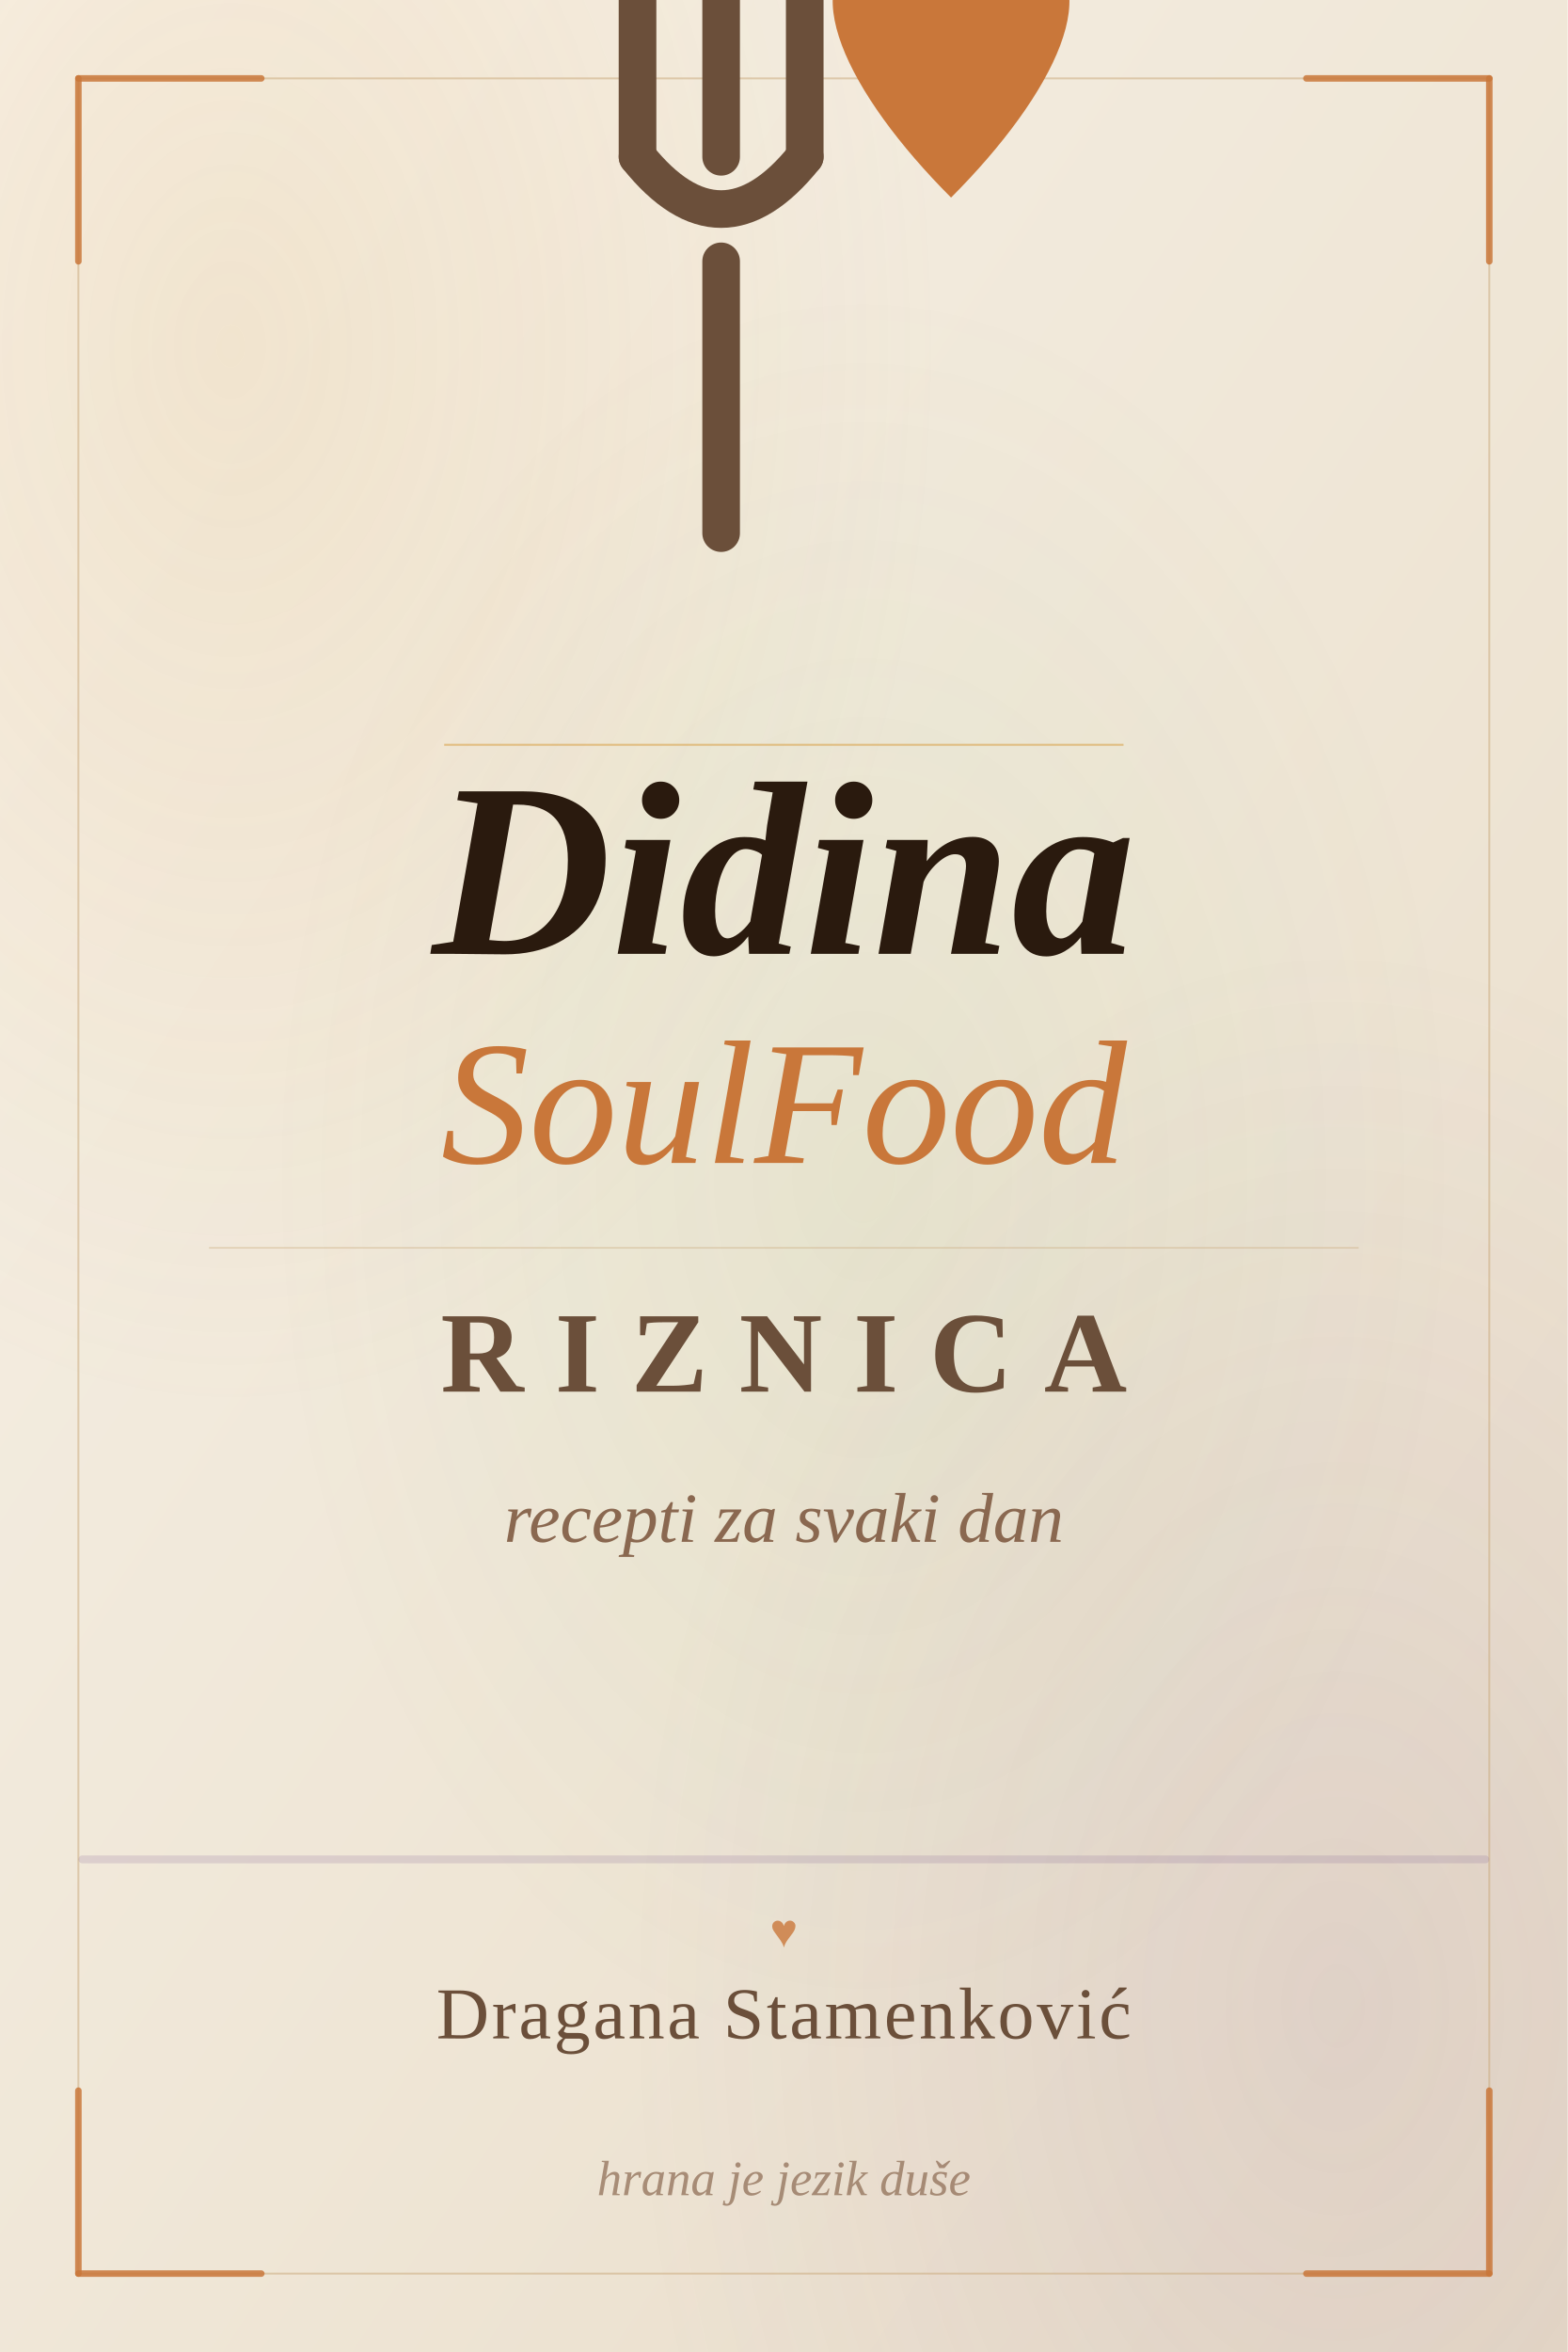
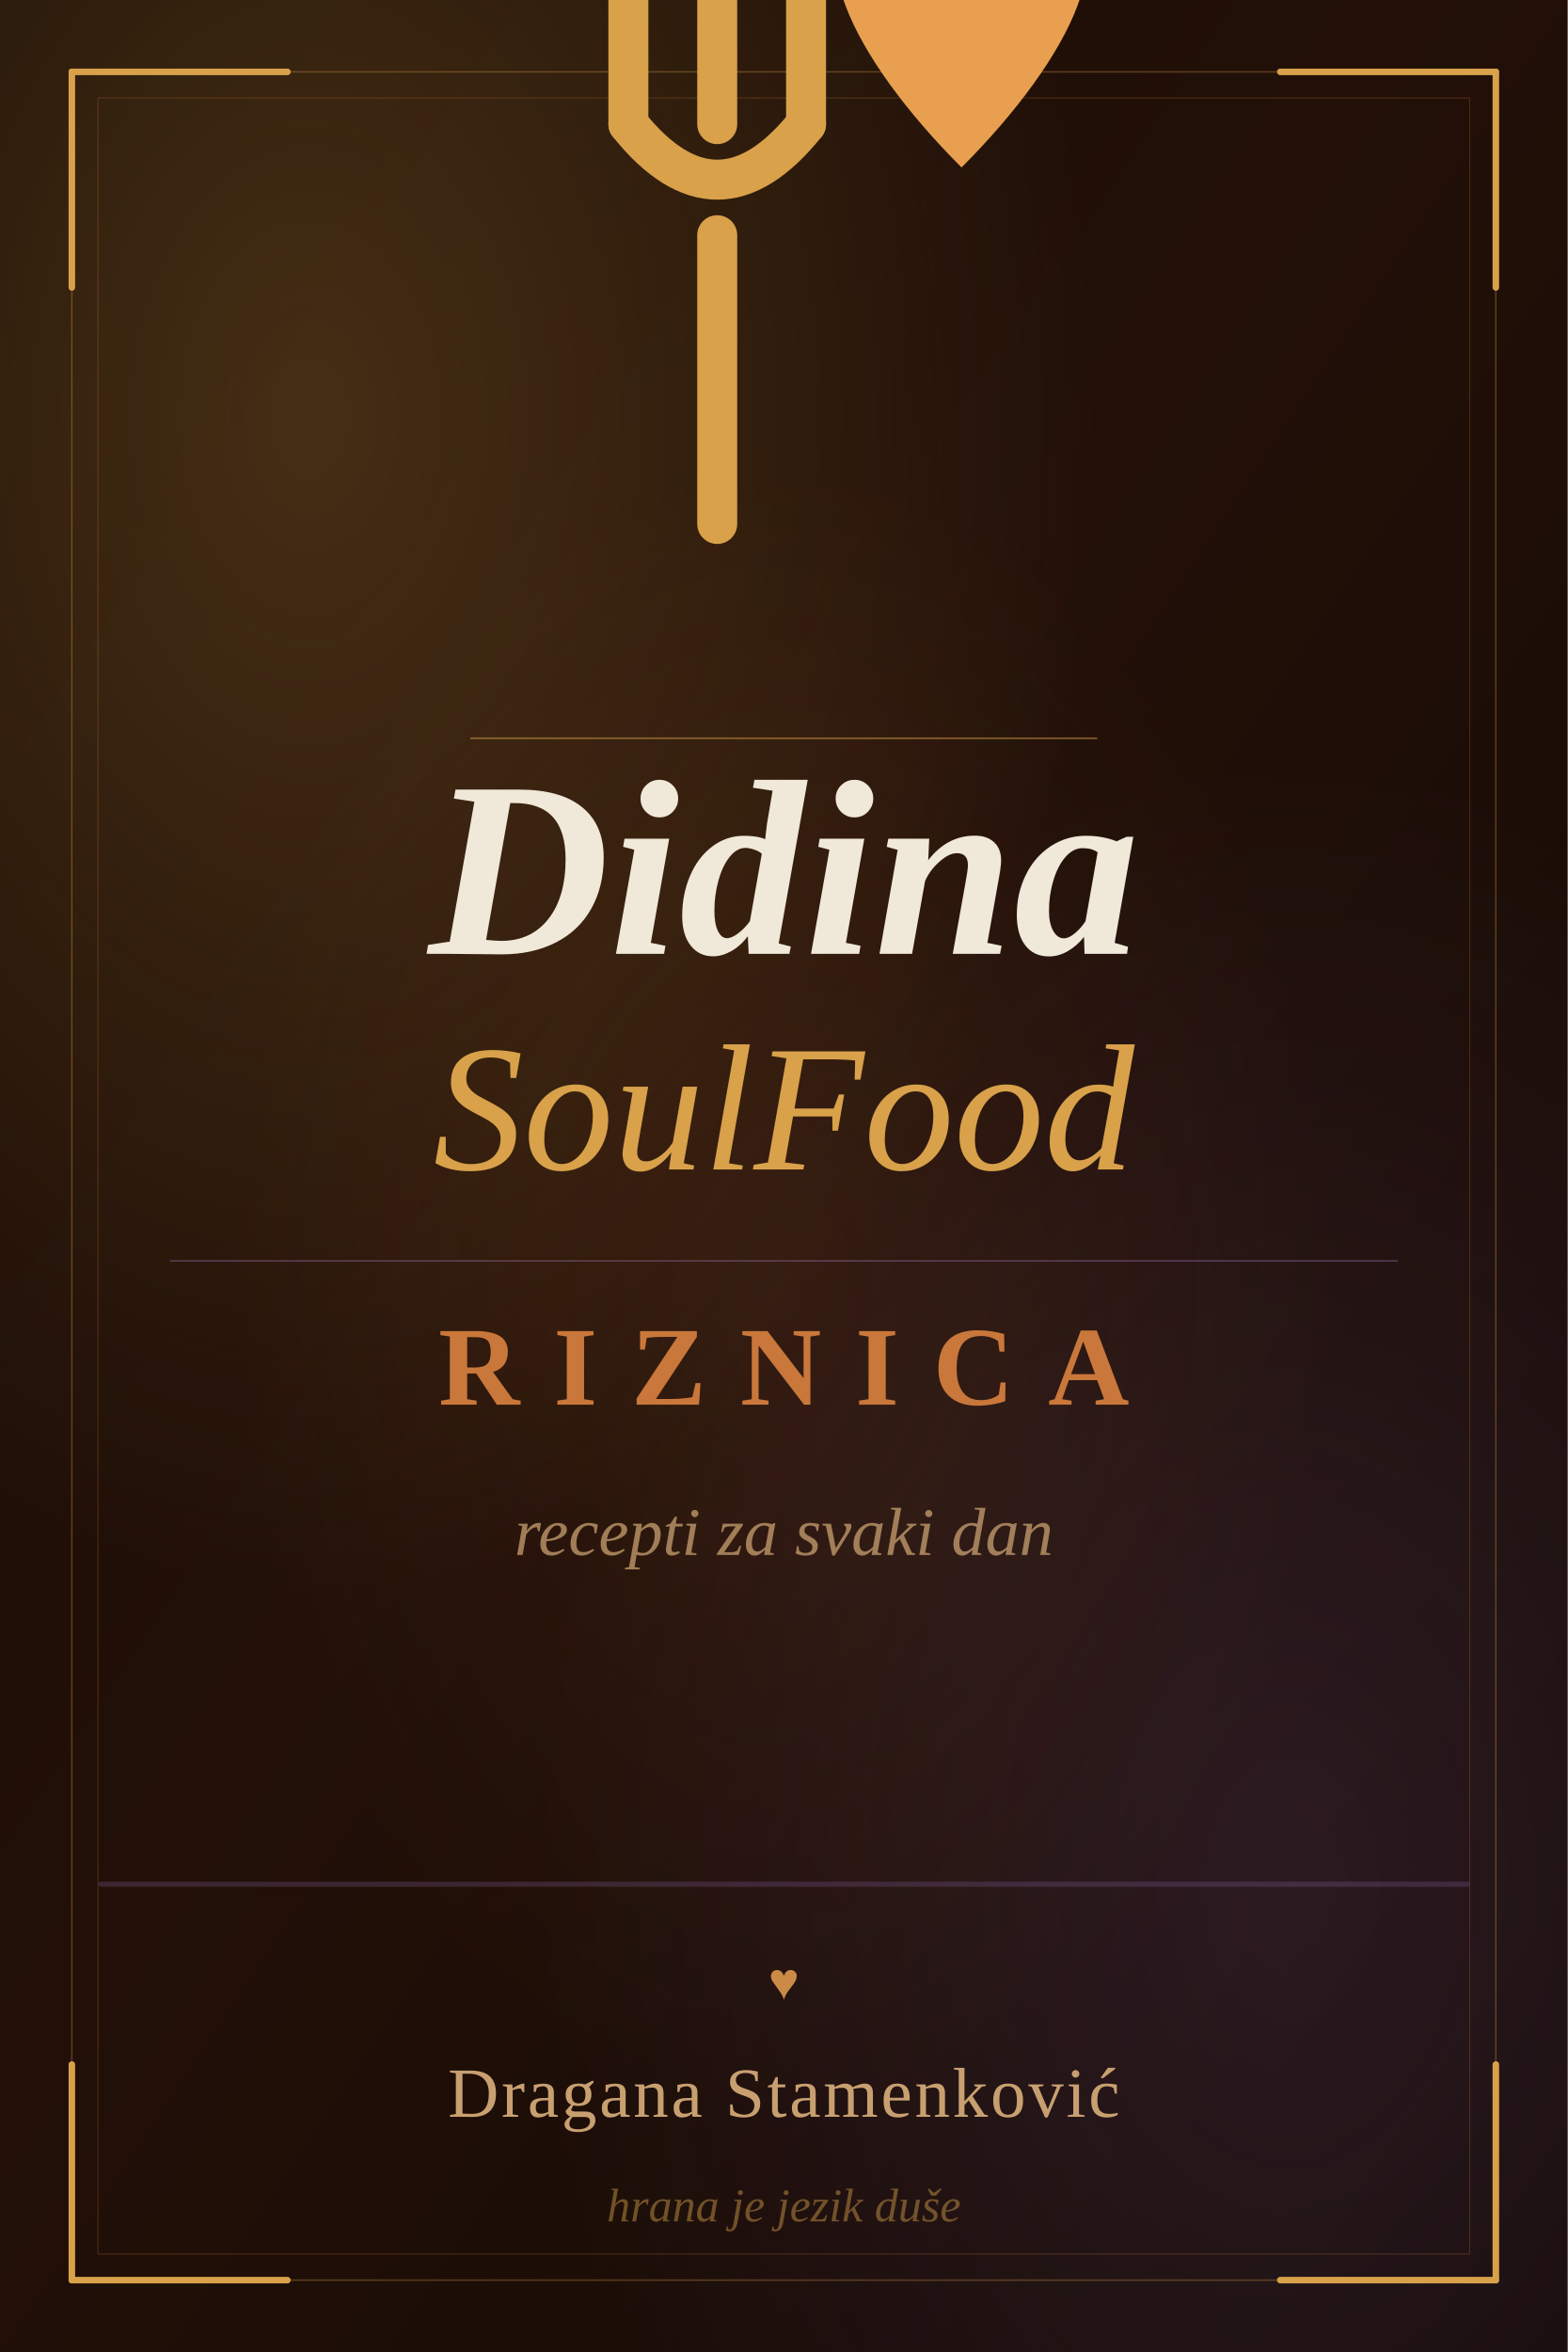
<svg xmlns="http://www.w3.org/2000/svg" viewBox="0 0 1200 1800" width="1200" height="1800">
  <defs>
    <linearGradient id="bgGrad" x1="0%" y1="0%" x2="100%" y2="100%">
-       <stop offset="0%" stop-color="#F7F1E7" />
-       <stop offset="55%" stop-color="#EFE6D6" />
-       <stop offset="100%" stop-color="#E8DBC8" />
+       <stop offset="0%" stop-color="#180C04" />
+       <stop offset="45%" stop-color="#221008" />
+       <stop offset="100%" stop-color="#120804" />
    </linearGradient>
-     <radialGradient id="blob1" cx="15%" cy="15%" r="45%">
-       <stop offset="0%" stop-color="#D8A14A" stop-opacity="0.13" />
+     <radialGradient id="glow1" cx="20%" cy="18%" r="50%">
+       <stop offset="0%" stop-color="#D8A14A" stop-opacity="0.22" />
      <stop offset="100%" stop-color="#D8A14A" stop-opacity="0" />
    </radialGradient>
-     <radialGradient id="blob2" cx="85%" cy="85%" r="45%">
-       <stop offset="0%" stop-color="#7A5890" stop-opacity="0.10" />
+     <radialGradient id="glow2" cx="82%" cy="80%" r="48%">
+       <stop offset="0%" stop-color="#7A5890" stop-opacity="0.20" />
      <stop offset="100%" stop-color="#7A5890" stop-opacity="0" />
    </radialGradient>
-     <radialGradient id="blob3" cx="55%" cy="50%" r="38%">
-       <stop offset="0%" stop-color="#4FA83A" stop-opacity="0.06" />
-       <stop offset="100%" stop-color="#4FA83A" stop-opacity="0" />
+     <radialGradient id="glow3" cx="50%" cy="55%" r="35%">
+       <stop offset="0%" stop-color="#C9773A" stop-opacity="0.10" />
+       <stop offset="100%" stop-color="#C9773A" stop-opacity="0" />
    </radialGradient>
  </defs>
  <rect width="1200" height="1800" fill="url(#bgGrad)" />
-   <rect width="1200" height="1800" fill="url(#blob1)" />
-   <rect width="1200" height="1800" fill="url(#blob2)" />
-   <rect width="1200" height="1800" fill="url(#blob3)" />
-   <rect x="60" y="60" width="1080" height="1680" fill="none" stroke="#C8A87A" stroke-width="1.5" opacity="0.5" />
-   <line x1="60" y1="60" x2="200" y2="60" stroke="#C9773A" stroke-width="5" opacity="0.85" stroke-linecap="round" />
-   <line x1="60" y1="60" x2="60" y2="200" stroke="#C9773A" stroke-width="5" opacity="0.85" stroke-linecap="round" />
-   <line x1="1140" y1="60" x2="1000" y2="60" stroke="#C9773A" stroke-width="5" opacity="0.85" stroke-linecap="round" />
-   <line x1="1140" y1="60" x2="1140" y2="200" stroke="#C9773A" stroke-width="5" opacity="0.85" stroke-linecap="round" />
-   <line x1="60" y1="1740" x2="200" y2="1740" stroke="#C9773A" stroke-width="5" opacity="0.85" stroke-linecap="round" />
-   <line x1="60" y1="1740" x2="60" y2="1600" stroke="#C9773A" stroke-width="5" opacity="0.85" stroke-linecap="round" />
-   <line x1="1140" y1="1740" x2="1000" y2="1740" stroke="#C9773A" stroke-width="5" opacity="0.85" stroke-linecap="round" />
-   <line x1="1140" y1="1740" x2="1140" y2="1600" stroke="#C9773A" stroke-width="5" opacity="0.85" stroke-linecap="round" />
-   <g transform="translate(600, 360) scale(16)" stroke="#6B4F3A" stroke-width="1.8" fill="none" stroke-linecap="round" stroke-linejoin="round">
+   <rect width="1200" height="1800" fill="url(#glow1)" />
+   <rect width="1200" height="1800" fill="url(#glow2)" />
+   <rect width="1200" height="1800" fill="url(#glow3)" />
+   <rect x="55" y="55" width="1090" height="1690" fill="none" stroke="#D8A14A" stroke-width="1" opacity="0.35" />
+   <rect x="75" y="75" width="1050" height="1650" fill="none" stroke="#C9773A" stroke-width="0.8" opacity="0.25" />
+   <line x1="55" y1="55" x2="220" y2="55" stroke="#D8A14A" stroke-width="5" stroke-linecap="round" />
+   <line x1="55" y1="55" x2="55" y2="220" stroke="#D8A14A" stroke-width="5" stroke-linecap="round" />
+   <line x1="1145" y1="55" x2="980" y2="55" stroke="#D8A14A" stroke-width="5" stroke-linecap="round" />
+   <line x1="1145" y1="55" x2="1145" y2="220" stroke="#D8A14A" stroke-width="5" stroke-linecap="round" />
+   <line x1="55" y1="1745" x2="220" y2="1745" stroke="#D8A14A" stroke-width="5" stroke-linecap="round" />
+   <line x1="55" y1="1745" x2="55" y2="1580" stroke="#D8A14A" stroke-width="5" stroke-linecap="round" />
+   <line x1="1145" y1="1745" x2="980" y2="1745" stroke="#D8A14A" stroke-width="5" stroke-linecap="round" />
+   <line x1="1145" y1="1745" x2="1145" y2="1580" stroke="#D8A14A" stroke-width="5" stroke-linecap="round" />
+   <g transform="translate(600, 350) scale(17)" stroke="#D8A14A" stroke-width="1.8" fill="none" stroke-linecap="round" stroke-linejoin="round">
    <g transform="translate(-3, -10)">
      <line x1="-4" y1="-14" x2="-4" y2="-5" />
      <line x1="0" y1="-14" x2="0" y2="-5" />
      <line x1="4" y1="-14" x2="4" y2="-5" />
      <path d="M-4,-5 Q0,0 4,-5" />
      <line x1="0" y1="0" x2="0" y2="13" />
    </g>
    <g transform="translate(8, -18) scale(0.55)">
-       <path d="M0,9 C-9,0 -14,-10 -7,-13 C-3,-15 0,-10 0,-10 C0,-10 3,-15 7,-13 C14,-10 9,0 0,9 Z" fill="#C9773A" stroke="none" />
+       <path d="M0,9 C-9,0 -14,-10 -7,-13 C-3,-15 0,-10 0,-10 C0,-10 3,-15 7,-13 C14,-10 9,0 0,9 Z" fill="#E8A050" stroke="none" />
    </g>
  </g>
-   <line x1="340" y1="570" x2="860" y2="570" stroke="#D8A14A" stroke-width="1.5" opacity="0.6" />
-   <text x="600" y="730" text-anchor="middle" font-family="Georgia,'Times New Roman',serif" font-style="italic" font-size="190" font-weight="bold" fill="#2A1A0E">Didina</text>
-   <text x="600" y="890" text-anchor="middle" font-family="Georgia,'Times New Roman',serif" font-style="italic" font-size="135" fill="#C9773A">SoulFood</text>
-   <line x1="160" y1="955" x2="1040" y2="955" stroke="#C8A87A" stroke-width="1" opacity="0.5" />
-   <text x="600" y="1065" text-anchor="middle" font-family="Georgia,'Times New Roman',serif" font-size="88" font-weight="bold" fill="#6B4F3A" letter-spacing="24">RIZNICA</text>
-   <text x="600" y="1180" text-anchor="middle" font-family="Georgia,'Times New Roman',serif" font-style="italic" font-size="54" fill="#8A6850">recepti za svaki dan</text>
-   <rect x="60" y="1420" width="1080" height="6" fill="#7A5890" opacity="0.18" rx="3" />
-   <text x="600" y="1560" text-anchor="middle" font-family="Georgia,'Times New Roman',serif" font-size="56" fill="#6B4F3A" letter-spacing="2">Dragana Stamenković</text>
-   <text x="600" y="1490" text-anchor="middle" font-size="36" fill="#C9773A" opacity="0.8">♥</text>
-   <text x="600" y="1680" text-anchor="middle" font-family="Georgia,'Times New Roman',serif" font-style="italic" font-size="38" fill="#8A6850" opacity="0.7">hrana je jezik duše</text>
+   <line x1="360" y1="565" x2="840" y2="565" stroke="#D8A14A" stroke-width="1.2" opacity="0.55" />
+   <text x="600" y="730" text-anchor="middle" font-family="Georgia,'Times New Roman',serif" font-style="italic" font-size="192" font-weight="bold" fill="#F0E8D8">Didina</text>
+   <text x="600" y="895" text-anchor="middle" font-family="Georgia,'Times New Roman',serif" font-style="italic" font-size="138" fill="#D8A14A">SoulFood</text>
+   <line x1="130" y1="965" x2="1070" y2="965" stroke="#9E78B8" stroke-width="1" opacity="0.45" />
+   <text x="600" y="1075" text-anchor="middle" font-family="Georgia,'Times New Roman',serif" font-size="86" font-weight="bold" fill="#C9773A" letter-spacing="26">RIZNICA</text>
+   <text x="600" y="1190" text-anchor="middle" font-family="Georgia,'Times New Roman',serif" font-style="italic" font-size="52" fill="#C8A070" opacity="0.75">recepti za svaki dan</text>
+   <rect x="75" y="1440" width="1050" height="4" fill="#7A5890" opacity="0.30" rx="2" />
+   <text x="600" y="1530" text-anchor="middle" font-size="40" fill="#E8A050" opacity="0.85">♥</text>
+   <text x="600" y="1620" text-anchor="middle" font-family="Georgia,'Times New Roman',serif" font-size="54" fill="#C8A070" letter-spacing="2">Dragana Stamenković</text>
+   <text x="600" y="1700" text-anchor="middle" font-family="Georgia,'Times New Roman',serif" font-style="italic" font-size="36" fill="#D8A14A" opacity="0.45">hrana je jezik duše</text>
</svg>
